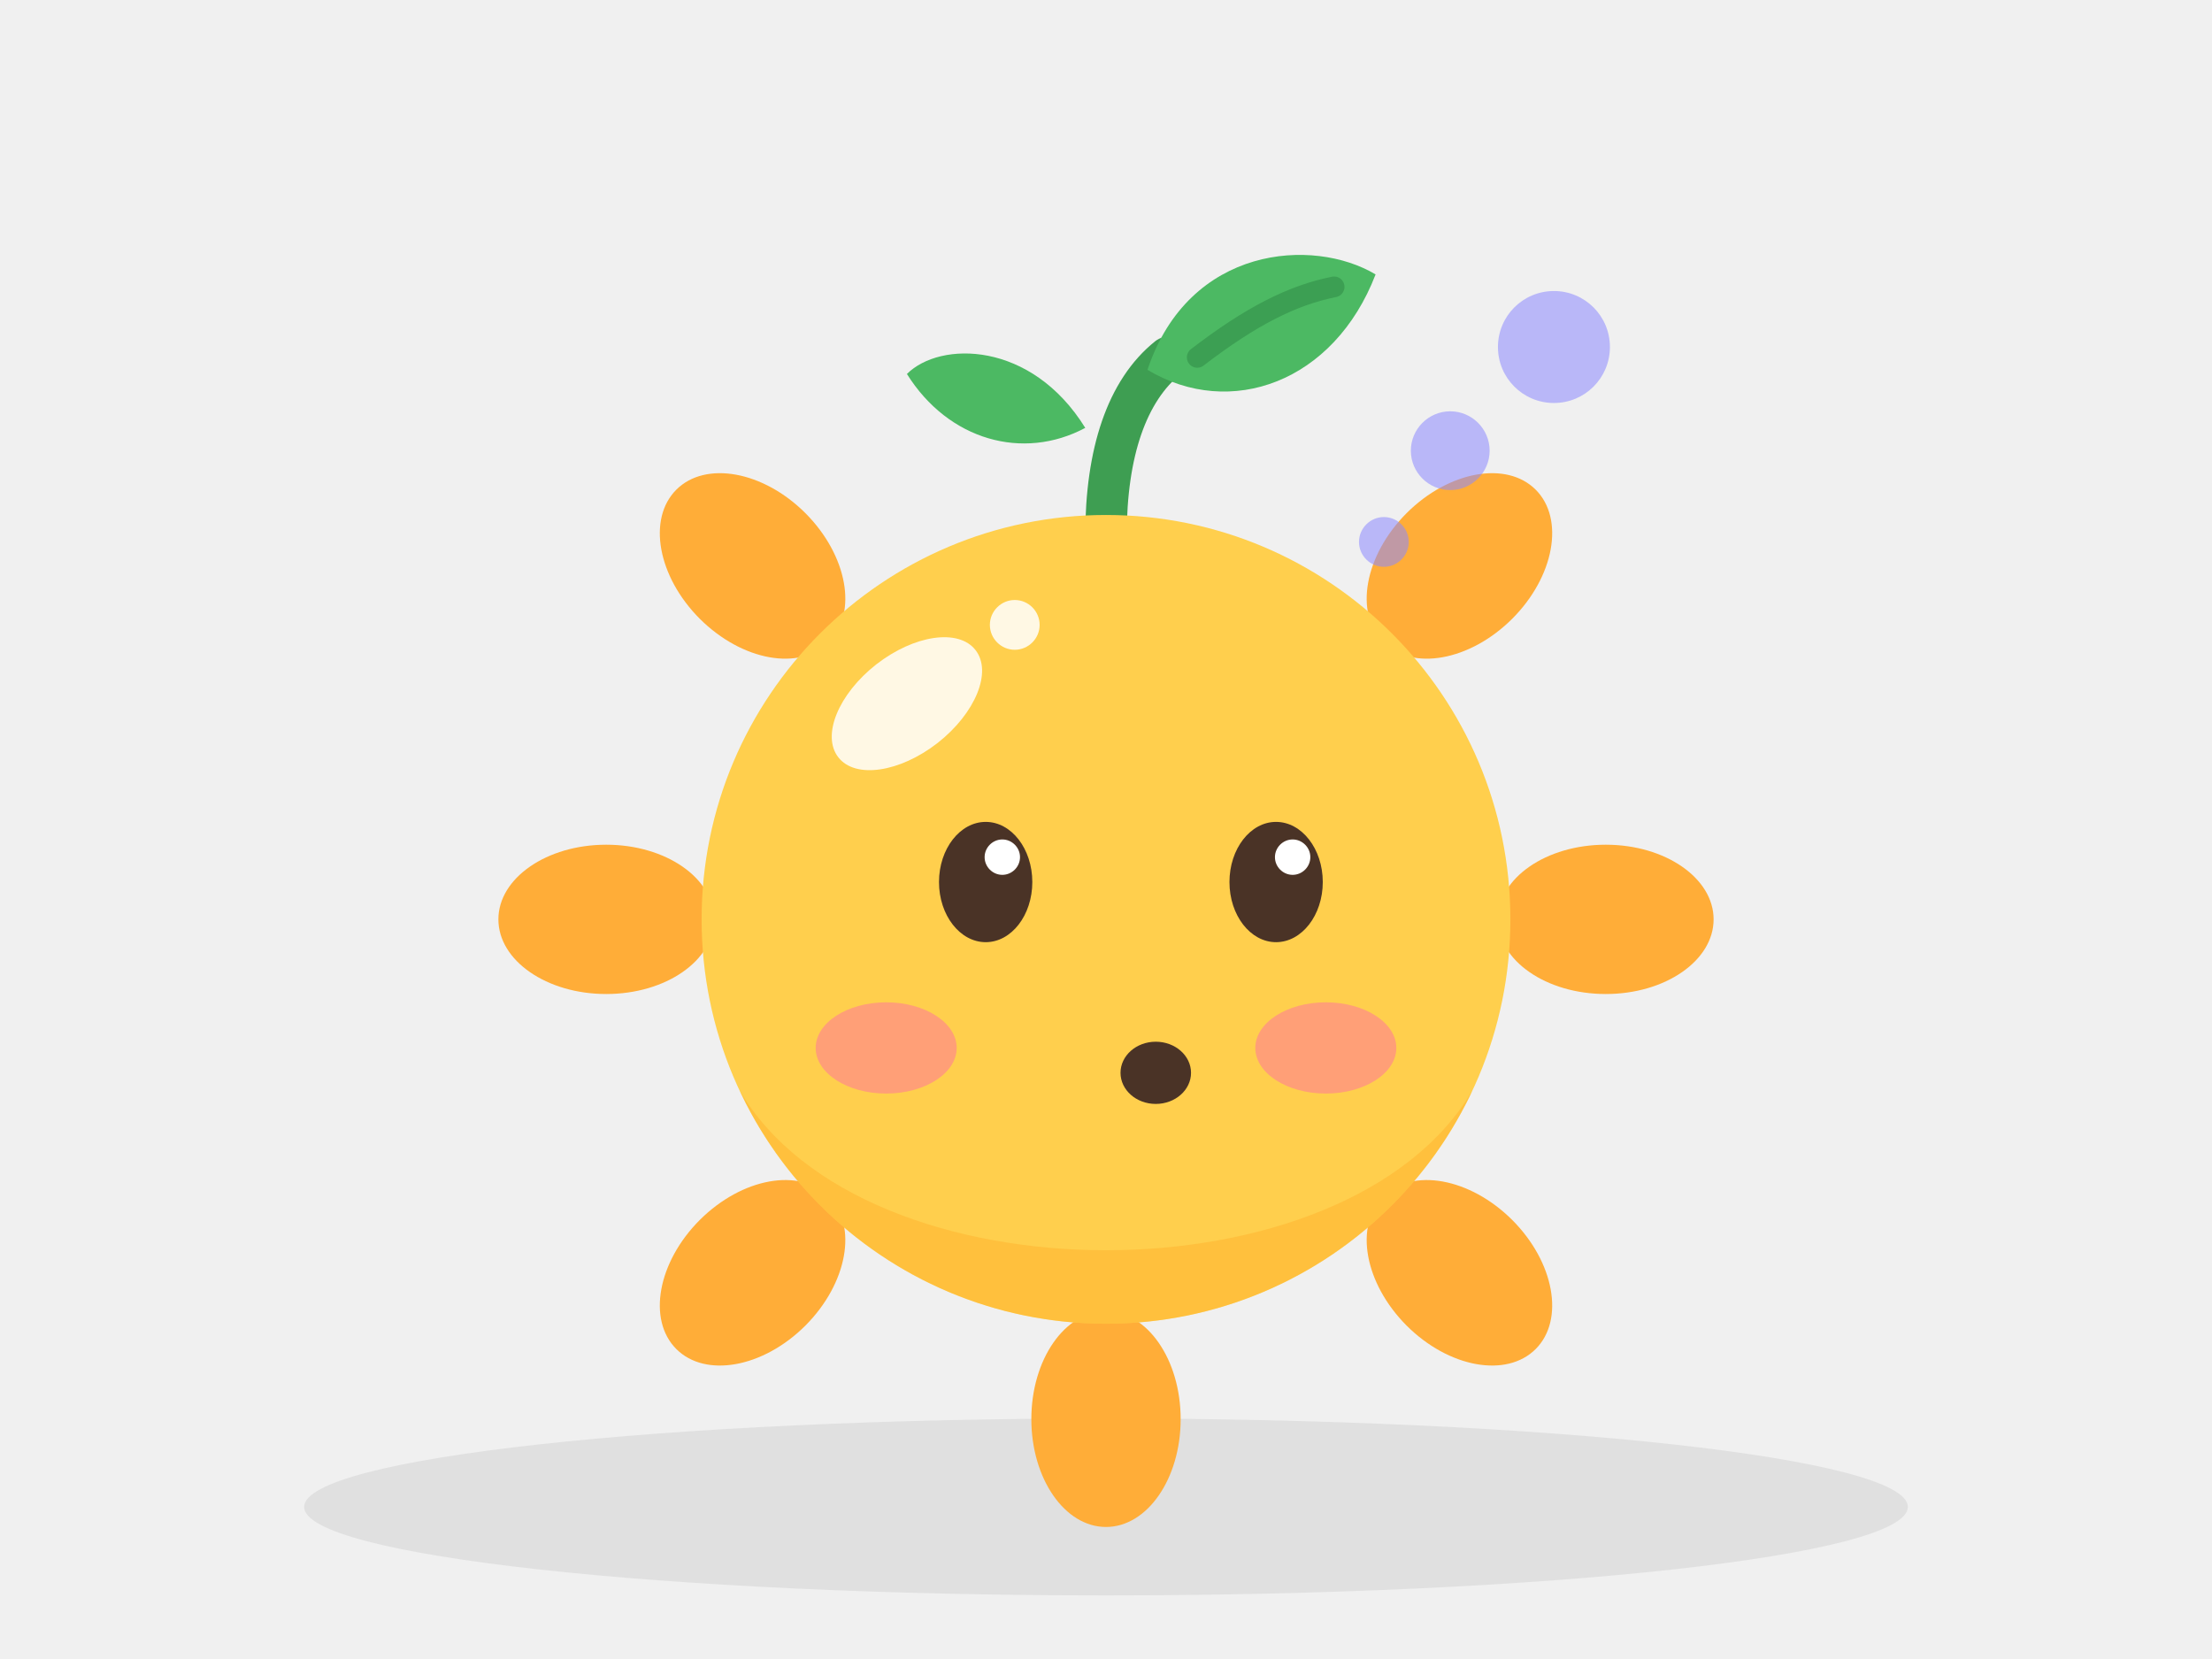
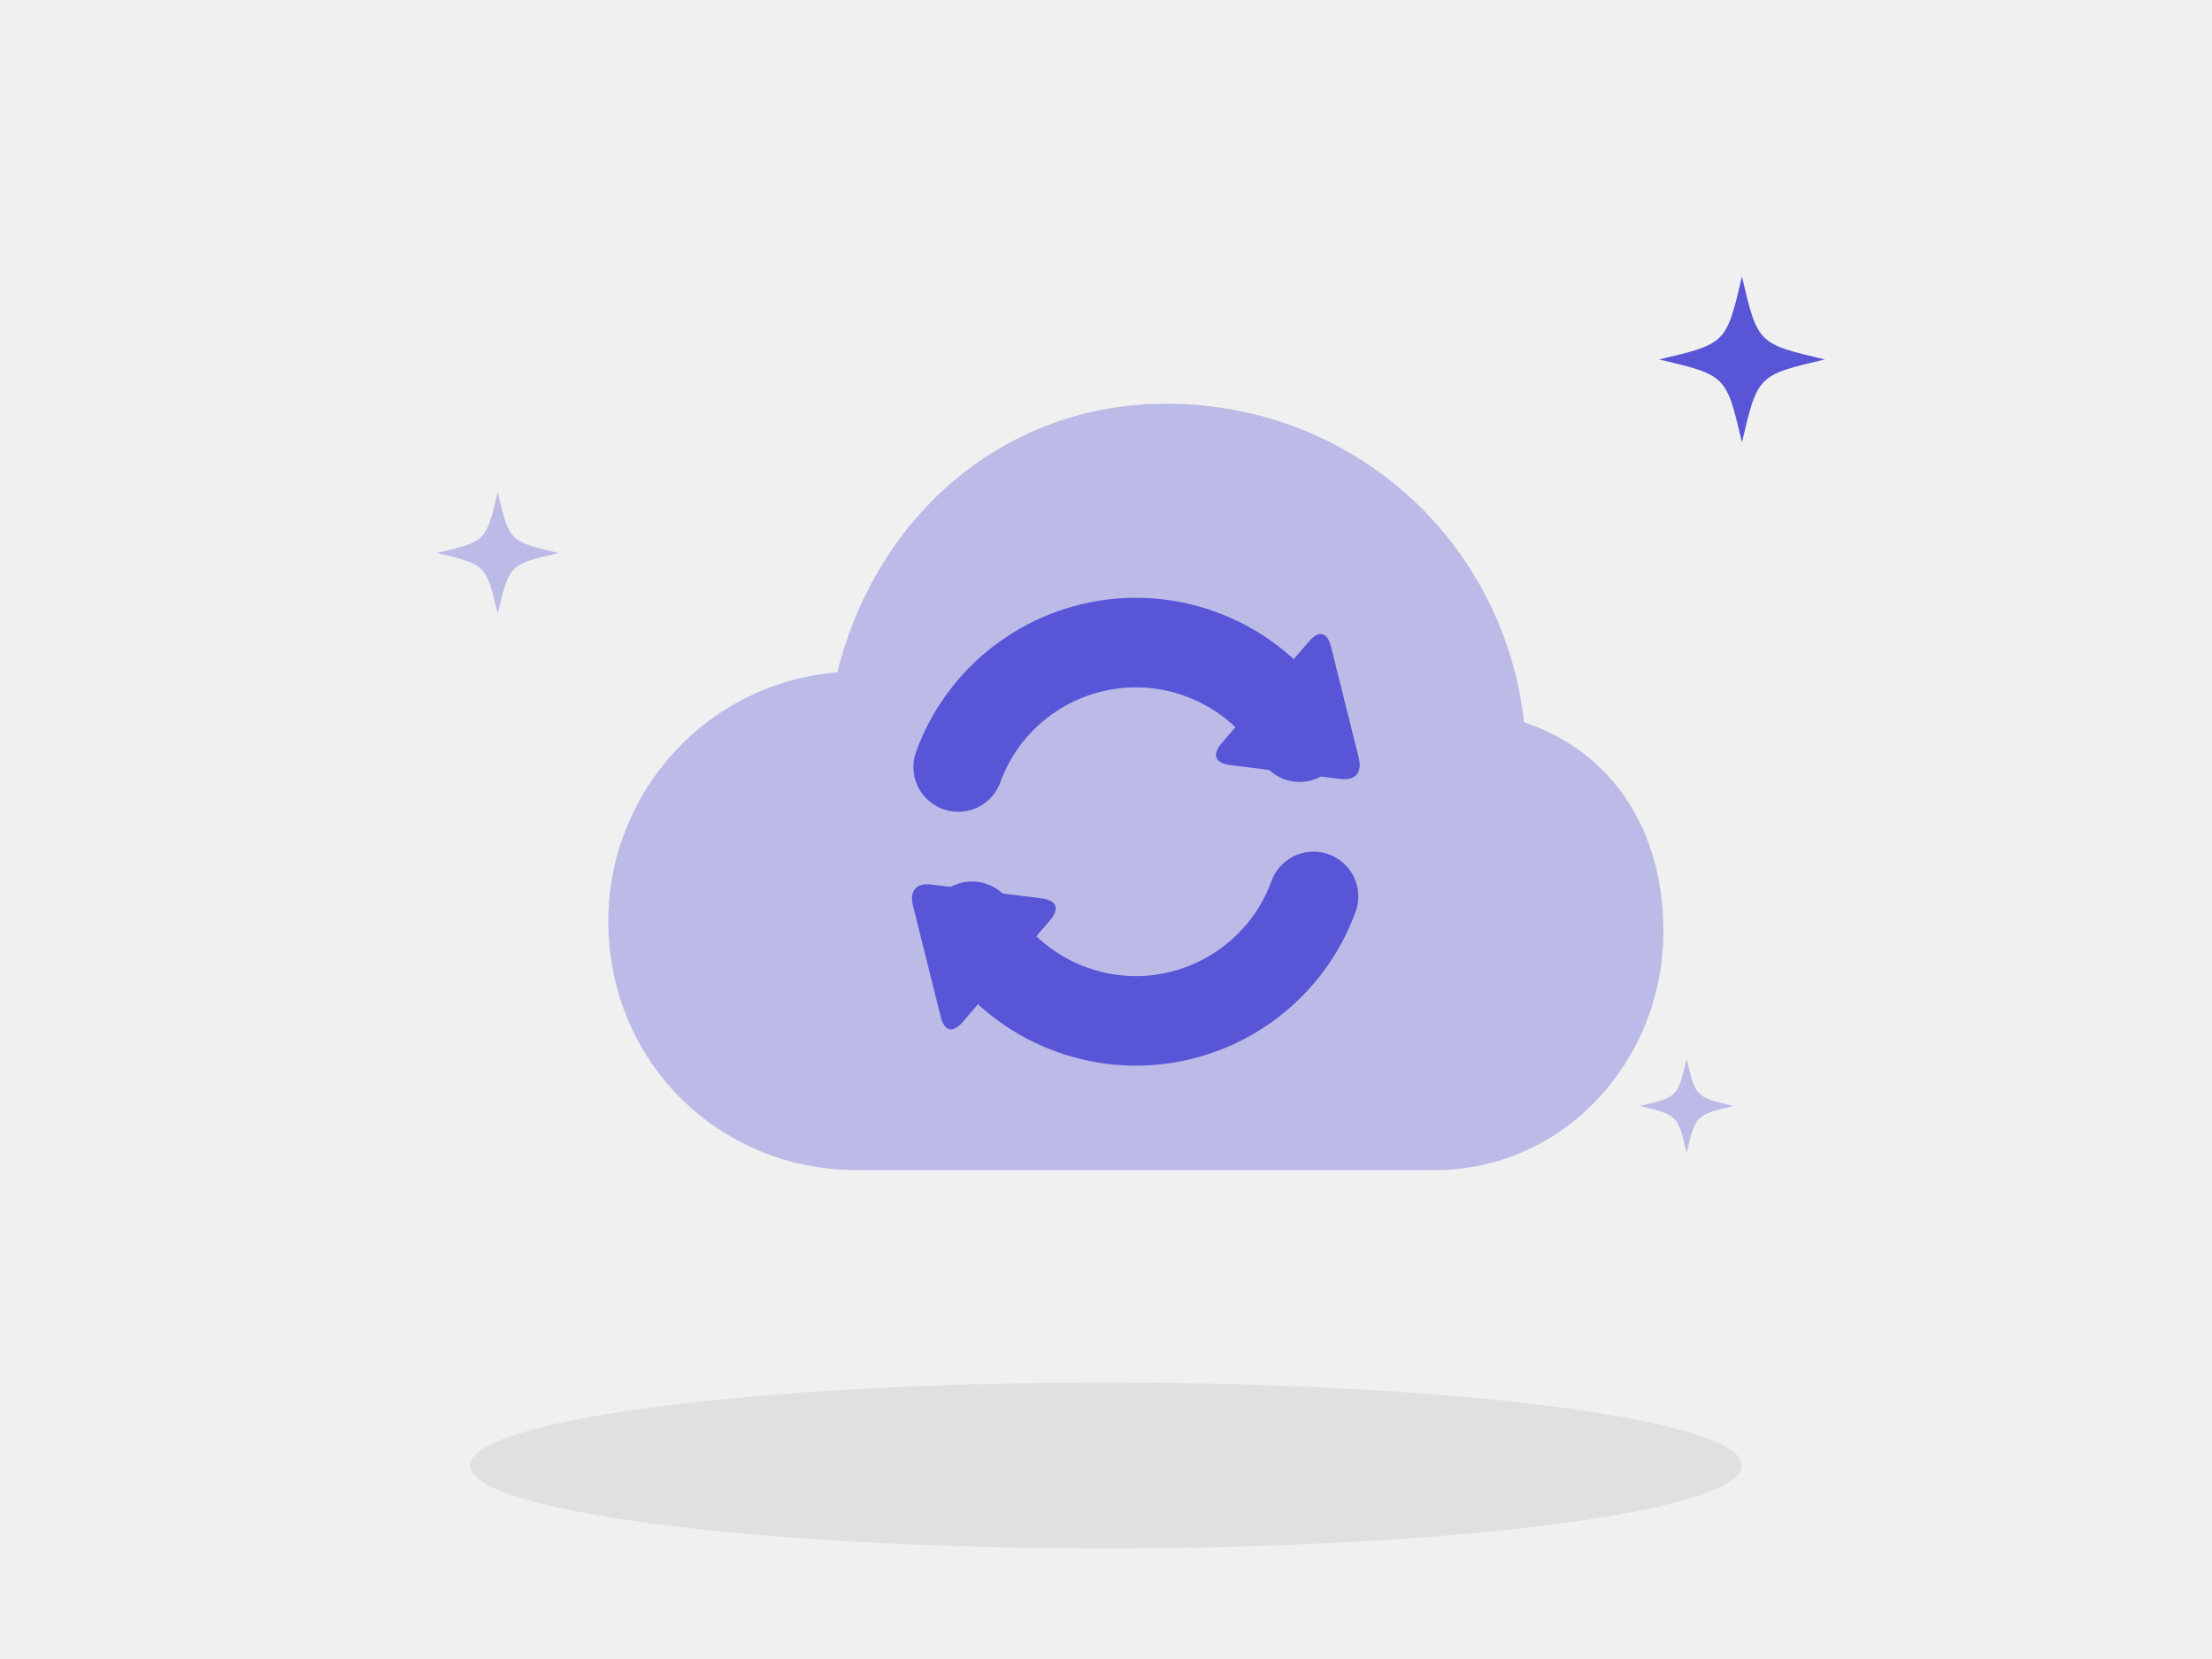
<svg xmlns="http://www.w3.org/2000/svg" viewBox="0 0 160 120" width="160" height="120">
-   <path d="M 138 109 C 138 112.53 112.03 115.4 80 115.4 C 47.97 115.4 22 112.53 22 109 C 22 105.47 47.97 102.6 80 102.6 C 112.03 102.6 138 105.47 138 109 Z" fill="#000000" opacity="0.07" />
-   <path d="M 109.38 44.76 C 106.33 47.8 102.16 48.56 100.05 46.45 C 97.94 44.34 98.7 40.17 101.74 37.12 C 104.79 34.07 108.97 33.31 111.08 35.42 C 113.19 37.53 112.43 41.71 109.38 44.76 Z" fill="#FFAD38" />
-   <path d="M 116.15 71.9 C 111.84 71.9 108.35 69.48 108.35 66.5 C 108.35 63.52 111.84 61.1 116.15 61.1 C 120.46 61.1 123.95 63.52 123.95 66.5 C 123.95 69.48 120.46 71.9 116.15 71.9 Z" fill="#FFAD38" />
-   <path d="M 101.74 95.88 C 98.7 92.83 97.94 88.66 100.05 86.55 C 102.16 84.44 106.33 85.2 109.38 88.24 C 112.43 91.29 113.19 95.47 111.08 97.58 C 108.97 99.69 104.79 98.93 101.74 95.88 Z" fill="#FFAD38" />
-   <path d="M 74.6 102.65 C 74.6 98.34 77.02 94.85 80 94.85 C 82.98 94.85 85.4 98.34 85.4 102.65 C 85.4 106.96 82.98 110.45 80 110.45 C 77.02 110.45 74.6 106.96 74.6 102.65 Z" fill="#FFAD38" />
-   <path d="M 50.62 88.24 C 53.67 85.2 57.84 84.44 59.95 86.55 C 62.06 88.66 61.3 92.83 58.26 95.88 C 55.21 98.93 51.03 99.69 48.92 97.58 C 46.81 95.47 47.57 91.29 50.62 88.24 Z" fill="#FFAD38" />
-   <path d="M 43.85 61.1 C 48.16 61.1 51.65 63.52 51.65 66.5 C 51.65 69.48 48.16 71.9 43.85 71.9 C 39.54 71.9 36.05 69.48 36.05 66.5 C 36.05 63.52 39.54 61.1 43.85 61.1 Z" fill="#FFAD38" />
-   <path d="M 58.26 37.12 C 61.3 40.17 62.06 44.34 59.95 46.45 C 57.84 48.56 53.67 47.8 50.62 44.76 C 47.57 41.71 46.81 37.53 48.92 35.42 C 51.03 33.31 55.21 34.07 58.26 37.12 Z" fill="#FFAD38" />
-   <path d="M 80 38.75 C 80 32.75 81.5 28.25 84.5 25.85" fill="none" stroke="#3E9E52" stroke-width="3" stroke-linecap="round" stroke-linejoin="round" />
-   <path d="M 83 26.75 C 86 17.75 95 17.15 99.5 19.85 C 96.5 27.65 89 30.35 83 26.75 Z" fill="#4CB963" />
-   <path d="M 86.6 25.85 C 90.5 22.85 93.5 21.35 96.5 20.75" fill="none" stroke="#2F8A45" stroke-width="1.5" stroke-linecap="round" stroke-linejoin="round" opacity="0.55" />
-   <path d="M 78.5 30.95 C 74.6 24.65 68 24.65 65.6 27.05 C 68.6 31.85 74 33.35 78.5 30.95 Z" fill="#4CB963" />
-   <path d="M 109.25 66.5 C 109.25 82.65 96.15 95.75 80 95.75 C 63.85 95.75 50.75 82.65 50.75 66.5 C 50.75 50.35 63.85 37.25 80 37.25 C 96.15 37.25 109.25 50.35 109.25 66.5 Z" fill="#FFCF4D" />
-   <path d="M 106.51 78.86 C 101.71 89.16 91.37 95.75 80 95.75 C 68.63 95.75 58.29 89.16 53.49 78.86 C 62.49 94.29 97.51 94.29 106.51 78.86 Z" fill="#FFAE2B" opacity="0.45" />
-   <path d="M 70.56 47.02 C 71.79 48.59 70.56 51.59 67.82 53.74 C 65.07 55.88 61.86 56.35 60.64 54.78 C 59.41 53.21 60.64 50.21 63.38 48.06 C 66.13 45.92 69.34 45.45 70.56 47.02 Z" fill="#FFFFFF" opacity="0.85" />
-   <path d="M 75.2 45.2 C 75.2 46.19 74.39 47 73.4 47 C 72.41 47 71.6 46.19 71.6 45.2 C 71.6 44.21 72.41 43.4 73.4 43.4 C 74.39 43.4 75.2 44.21 75.2 45.2 Z" fill="#FFFFFF" opacity="0.85" />
-   <path d="M 69.2 75.8 C 69.2 77.62 66.92 79.1 64.1 79.1 C 61.28 79.1 59 77.62 59 75.8 C 59 73.98 61.28 72.5 64.1 72.5 C 66.92 72.5 69.2 73.98 69.2 75.8 Z" fill="#FF7F93" opacity="0.6" />
-   <path d="M 101 75.8 C 101 77.62 98.72 79.1 95.9 79.1 C 93.08 79.1 90.8 77.62 90.8 75.8 C 90.8 73.98 93.08 72.5 95.9 72.5 C 98.72 72.5 101 73.98 101 75.8 Z" fill="#FF7F93" opacity="0.6" />
-   <path d="M 74.67 63.8 C 74.67 66.2 73.16 68.15 71.3 68.15 C 69.44 68.15 67.92 66.2 67.92 63.8 C 67.92 61.4 69.44 59.45 71.3 59.45 C 73.16 59.45 74.67 61.4 74.67 63.8 Z" fill="#4A3326" />
-   <path d="M 73.78 62 C 73.78 62.7 73.2 63.28 72.5 63.28 C 71.8 63.28 71.22 62.7 71.22 62 C 71.22 61.3 71.8 60.72 72.5 60.72 C 73.2 60.72 73.78 61.3 73.78 62 Z" fill="#FFFFFF" />
-   <path d="M 95.68 63.8 C 95.68 66.2 94.16 68.15 92.3 68.15 C 90.44 68.15 88.93 66.2 88.93 63.8 C 88.93 61.4 90.44 59.45 92.3 59.45 C 94.16 59.45 95.68 61.4 95.68 63.8 Z" fill="#4A3326" />
-   <path d="M 94.78 62 C 94.78 62.7 94.2 63.28 93.5 63.28 C 92.8 63.28 92.22 62.7 92.22 62 C 92.22 61.3 92.8 60.72 93.5 60.72 C 94.2 60.72 94.78 61.3 94.78 62 Z" fill="#FFFFFF" />
-   <path d="M 86.15 77.6 C 86.15 78.84 85.01 79.85 83.6 79.85 C 82.19 79.85 81.05 78.84 81.05 77.6 C 81.05 76.36 82.19 75.35 83.6 75.35 C 85.01 75.35 86.15 76.36 86.15 77.6 Z" fill="#4A3326" />
-   <path d="M 107.75 32.6 C 107.75 34.17 106.47 35.45 104.9 35.45 C 103.33 35.45 102.05 34.17 102.05 32.6 C 102.05 31.03 103.33 29.75 104.9 29.75 C 106.47 29.75 107.75 31.03 107.75 32.6 Z" fill="#8C89FF" opacity="0.55" />
-   <path d="M 116.45 25.1 C 116.45 27.34 114.64 29.15 112.4 29.15 C 110.16 29.15 108.35 27.34 108.35 25.1 C 108.35 22.86 110.16 21.05 112.4 21.05 C 114.64 21.05 116.45 22.86 116.45 25.1 Z" fill="#8C89FF" opacity="0.55" />
-   <path d="M 101.9 39.2 C 101.9 40.19 101.09 41 100.1 41 C 99.11 41 98.3 40.19 98.3 39.2 C 98.3 38.21 99.11 37.4 100.1 37.4 C 101.09 37.4 101.9 38.21 101.9 39.2 Z" fill="#8C89FF" opacity="0.55" />
+   <path d="M 126 106 C 126 109.31 105.41 112 80 112 C 54.59 112 34 109.31 34 106 C 34 102.69 54.59 100 80 100 C 105.41 100 126 102.69 126 106 Z" fill="#000000" opacity="0.07" />
+   <path d="M 62 84.64 C 51.92 84.64 44 76.72 44 66.64 C 44 57.28 51.2 49.36 60.56 48.64 C 63.44 37.12 72.8 29.2 84.32 29.2 C 98 29.2 108.8 39.28 110.24 52.24 C 116.72 54.4 120.32 60.16 120.32 67.36 C 120.32 76.72 113.12 84.64 103.76 84.64 Z" fill="#5856D6" opacity="0.34" />
+   <path d="M 69.31 55.48 C 71.12 50.49 75.67 47 80.97 46.53 C 86.26 46.07 91.35 48.72 94.01 53.32" fill="none" stroke="#5856D6" stroke-width="6.48" stroke-linecap="round" stroke-linejoin="round" />
+   <path d="M 94.67 46.41 C 95.39 45.56 96.01 45.7 96.28 46.79 L 98.28 54.81 C 98.55 55.9 98.04 56.48 96.93 56.34 L 88.99 55.34 C 87.88 55.2 87.65 54.6 88.37 53.75 Z" fill="#5856D6" />
+   <path d="M 95.01 64.84 C 93.2 69.83 88.65 73.32 83.35 73.79 C 78.06 74.25 72.97 71.6 70.31 67" fill="none" stroke="#5856D6" stroke-width="6.48" stroke-linecap="round" stroke-linejoin="round" />
+   <path d="M 69.65 73.91 C 68.93 74.76 68.31 74.62 68.04 73.53 L 66.04 65.51 C 65.77 64.42 66.28 63.84 67.39 63.98 L 75.33 64.98 C 76.44 65.12 76.67 65.72 75.95 66.57 Z" fill="#5856D6" />
+   <path d="M 126 20 C 127.14 24.86 127.14 24.86 132 26 C 127.14 27.14 127.14 27.14 126 32 C 124.86 27.14 124.86 27.14 120 26 C 124.86 24.86 124.86 24.86 126 20 Z" fill="#5856D6" />
+   <path d="M 36 35.6 C 36.84 39.16 36.84 39.16 40.4 40 C 36.84 40.84 36.84 40.84 36 44.4 C 35.16 40.84 35.16 40.84 31.6 40 C 35.16 39.16 35.16 39.16 36 35.6 Z" fill="#5856D6" opacity="0.34" />
+   <path d="M 122 76.6 C 122.65 79.35 122.65 79.35 125.4 80 C 122.65 80.65 122.65 80.65 122 83.4 C 121.35 80.65 121.35 80.65 118.6 80 C 121.35 79.35 121.35 79.35 122 76.6 Z" fill="#5856D6" opacity="0.34" />
</svg>
